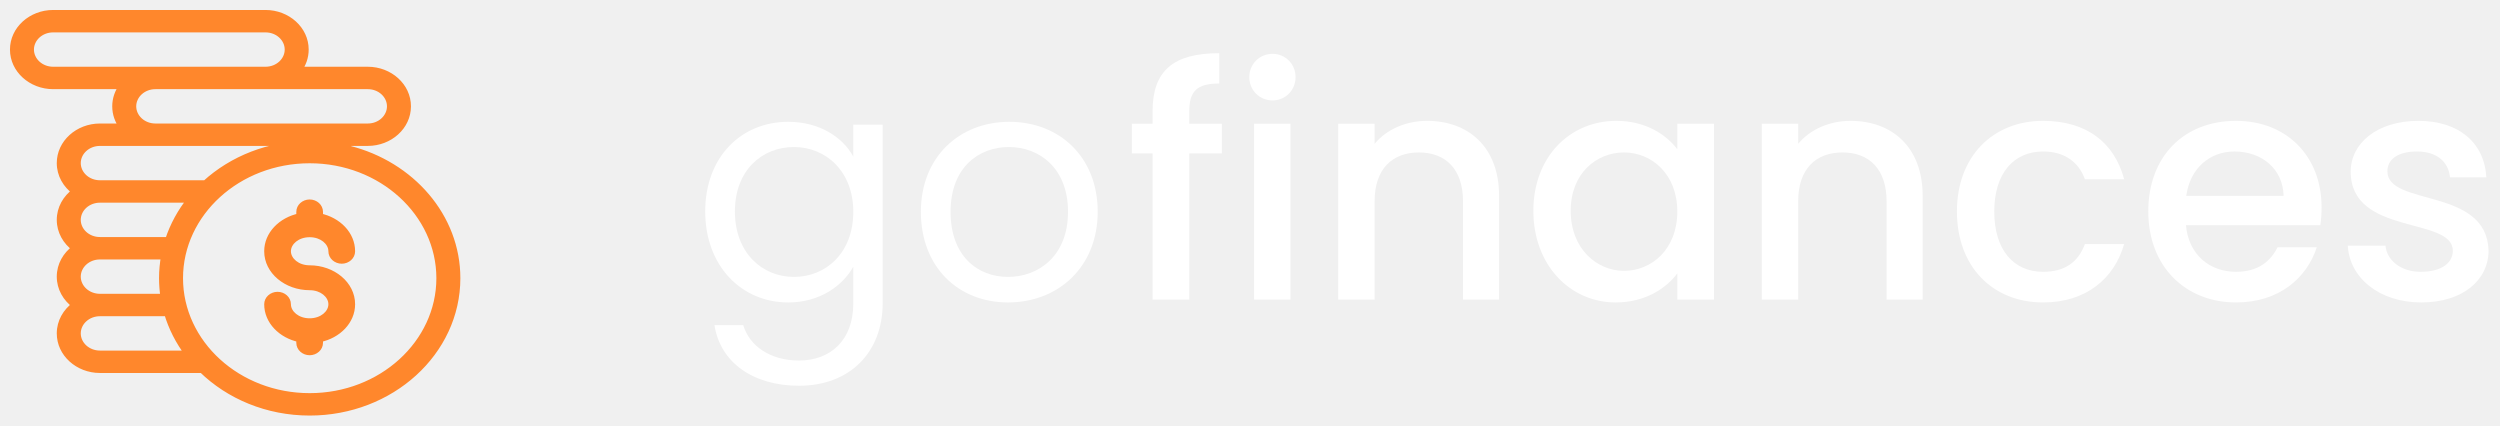
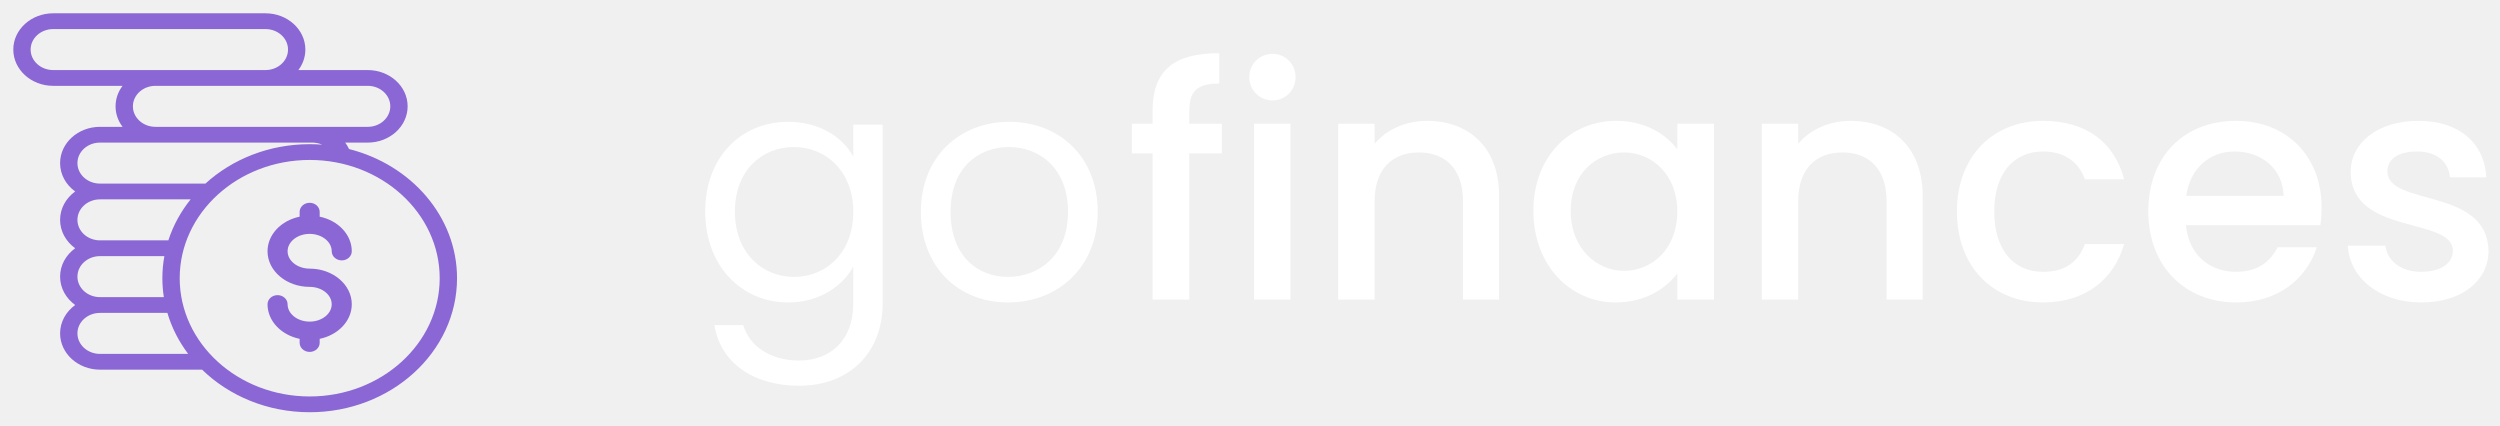
<svg xmlns="http://www.w3.org/2000/svg" width="188" height="32" viewBox="0 0 188 32" fill="none">
-   <path fill-rule="evenodd" clip-rule="evenodd" d="M25.959 10.723C26.072 10.874 26.169 11.036 26.249 11.208C30.926 12.388 34.369 16.296 34.369 20.921C34.369 26.479 29.398 31 23.289 31C20.1 31 17.221 29.767 15.198 27.798H7.517C5.864 27.798 4.519 26.575 4.519 25.071C4.519 24.207 4.963 23.437 5.654 22.937C4.963 22.437 4.519 21.666 4.519 20.802C4.519 19.939 4.963 19.168 5.654 18.668C4.963 18.168 4.519 17.397 4.519 16.534C4.519 15.67 4.963 14.899 5.654 14.399C4.963 13.899 4.519 13.129 4.519 12.265C4.519 10.761 5.864 9.538 7.517 9.538H9.217C8.885 9.099 8.69 8.568 8.69 7.996C8.69 7.424 8.885 6.893 9.217 6.455H3.998C2.345 6.455 1 5.231 1 3.727C1 2.223 2.345 1 3.998 1H19.965C21.618 1 22.963 2.223 22.963 3.727C22.963 4.299 22.768 4.83 22.437 5.269H27.656C29.309 5.269 30.654 6.492 30.654 7.996C30.654 9.5 29.309 10.723 27.656 10.723H25.959ZM29.35 7.996C29.35 7.146 28.59 6.455 27.656 6.455H11.688C10.754 6.455 9.994 7.146 9.994 7.996C9.994 8.846 10.754 9.538 11.688 9.538H23.485H27.656C28.59 9.538 29.35 8.846 29.35 7.996ZM2.303 3.727C2.303 4.577 3.064 5.269 3.998 5.269H19.965C20.9 5.269 21.66 4.577 21.66 3.727C21.66 2.877 20.9 2.186 19.965 2.186H3.998C3.064 2.186 2.303 2.877 2.303 3.727ZM23.485 10.723H7.517C6.583 10.723 5.823 11.415 5.823 12.265C5.823 13.115 6.583 13.806 7.517 13.806H15.449C17.456 11.976 20.23 10.842 23.289 10.842C23.604 10.842 23.916 10.855 24.224 10.878C23.999 10.779 23.747 10.723 23.485 10.723ZM14.335 14.992H7.517C6.583 14.992 5.823 15.684 5.823 16.534C5.823 17.384 6.583 18.075 7.517 18.075H12.66C13.024 16.954 13.595 15.914 14.335 14.992ZM12.361 19.261H7.517C6.583 19.261 5.823 19.952 5.823 20.802C5.823 21.652 6.583 22.344 7.517 22.344H12.321C12.248 21.879 12.21 21.404 12.21 20.921C12.21 20.355 12.262 19.801 12.361 19.261ZM5.823 25.071C5.823 25.921 6.583 26.613 7.517 26.613H14.151C13.45 25.684 12.916 24.645 12.587 23.53H7.517C6.583 23.53 5.823 24.221 5.823 25.071ZM13.513 20.921C13.513 25.825 17.899 29.814 23.289 29.814C28.68 29.814 33.065 25.825 33.065 20.921C33.065 16.017 28.68 12.028 23.289 12.028C17.899 12.028 13.513 16.017 13.513 20.921ZM21.627 18.895C21.627 19.615 22.371 20.201 23.286 20.201C25.033 20.201 26.454 21.403 26.454 22.88C26.454 24.137 25.424 25.194 24.04 25.481V25.778C24.04 26.157 23.703 26.464 23.286 26.464C22.87 26.464 22.532 26.157 22.532 25.778V25.481C21.148 25.194 20.118 24.137 20.118 22.88C20.118 22.501 20.456 22.194 20.873 22.194C21.289 22.194 21.627 22.501 21.627 22.88C21.627 23.6 22.371 24.186 23.286 24.186C24.201 24.186 24.945 23.6 24.945 22.88C24.945 22.159 24.201 21.573 23.286 21.573C21.539 21.573 20.118 20.372 20.118 18.895C20.118 17.637 21.148 16.58 22.532 16.293V15.936C22.532 15.557 22.87 15.25 23.286 15.25C23.703 15.25 24.04 15.557 24.04 15.936V16.293C25.424 16.58 26.454 17.637 26.454 18.895C26.454 19.273 26.116 19.581 25.7 19.581C25.283 19.581 24.945 19.273 24.945 18.895C24.945 18.174 24.201 17.588 23.286 17.588C22.371 17.588 21.627 18.174 21.627 18.895Z" fill="#FF872C" />
-   <path d="M26.249 11.208L26.022 11.312L26.072 11.421L26.187 11.45L26.249 11.208ZM25.959 10.723V10.473H25.458L25.759 10.874L25.959 10.723ZM15.198 27.798L15.372 27.619L15.3 27.548H15.198V27.798ZM5.654 22.937L5.801 23.139L6.081 22.937L5.801 22.734L5.654 22.937ZM5.654 18.668L5.801 18.87L6.081 18.668L5.801 18.465L5.654 18.668ZM5.654 14.399L5.801 14.602L6.081 14.399L5.801 14.197L5.654 14.399ZM9.217 9.538V9.788H9.72L9.416 9.387L9.217 9.538ZM9.217 6.455L9.416 6.605L9.719 6.205H9.217V6.455ZM22.437 5.269L22.237 5.118L21.934 5.519H22.437V5.269ZM15.449 13.806V14.056H15.546L15.617 13.991L15.449 13.806ZM24.224 10.878L24.205 11.127L24.325 10.649L24.224 10.878ZM14.335 14.992L14.53 15.149L14.857 14.742H14.335V14.992ZM12.66 18.075V18.325H12.842L12.898 18.152L12.66 18.075ZM12.361 19.261L12.607 19.306L12.661 19.011H12.361V19.261ZM12.321 22.344V22.594H12.613L12.568 22.305L12.321 22.344ZM14.151 26.613V26.863H14.652L14.35 26.462L14.151 26.613ZM12.587 23.53L12.827 23.459L12.774 23.28H12.587V23.53ZM24.04 25.481L23.99 25.236L23.79 25.278V25.481H24.04ZM22.532 25.481H22.782V25.278L22.583 25.236L22.532 25.481ZM22.532 16.293L22.583 16.538L22.782 16.497V16.293H22.532ZM24.04 16.293H23.79V16.497L23.99 16.538L24.04 16.293ZM26.476 11.103C26.389 10.915 26.282 10.737 26.159 10.573L25.759 10.874C25.862 11.01 25.95 11.157 26.022 11.312L26.476 11.103ZM34.619 20.921C34.619 16.164 31.08 12.169 26.31 10.965L26.187 11.45C30.771 12.607 34.119 16.427 34.119 20.921H34.619ZM23.289 31.25C29.514 31.25 34.619 26.638 34.619 20.921H34.119C34.119 26.319 29.283 30.75 23.289 30.75V31.25ZM15.024 27.977C17.094 29.992 20.035 31.25 23.289 31.25V30.75C20.164 30.75 17.349 29.542 15.372 27.619L15.024 27.977ZM7.517 28.048H15.198V27.548H7.517V28.048ZM4.269 25.071C4.269 26.735 5.749 28.048 7.517 28.048V27.548C5.98 27.548 4.769 26.415 4.769 25.071H4.269ZM5.508 22.734C4.76 23.276 4.269 24.118 4.269 25.071H4.769C4.769 24.297 5.167 23.598 5.801 23.139L5.508 22.734ZM4.269 20.802C4.269 21.756 4.76 22.598 5.508 23.139L5.801 22.734C5.167 22.275 4.769 21.576 4.769 20.802H4.269ZM5.508 18.465C4.76 19.007 4.269 19.849 4.269 20.802H4.769C4.769 20.028 5.167 19.329 5.801 18.87L5.508 18.465ZM4.269 16.534C4.269 17.487 4.76 18.329 5.508 18.87L5.801 18.465C5.167 18.007 4.769 17.308 4.769 16.534H4.269ZM5.508 14.197C4.76 14.738 4.269 15.58 4.269 16.534H4.769C4.769 15.759 5.167 15.06 5.801 14.602L5.508 14.197ZM4.269 12.265C4.269 13.218 4.76 14.06 5.508 14.602L5.801 14.197C5.167 13.738 4.769 13.039 4.769 12.265H4.269ZM7.517 9.288C5.749 9.288 4.269 10.601 4.269 12.265H4.769C4.769 10.921 5.98 9.788 7.517 9.788V9.288ZM9.217 9.288H7.517V9.788H9.217V9.288ZM8.44 7.996C8.44 8.626 8.655 9.209 9.018 9.688L9.416 9.387C9.115 8.988 8.94 8.509 8.94 7.996H8.44ZM9.018 6.304C8.655 6.783 8.44 7.366 8.44 7.996H8.94C8.94 7.483 9.115 7.004 9.416 6.605L9.018 6.304ZM3.998 6.705H9.217V6.205H3.998V6.705ZM0.75 3.727C0.75 5.391 2.23 6.705 3.998 6.705V6.205C2.46 6.205 1.25 5.071 1.25 3.727H0.75ZM3.998 0.75C2.23 0.75 0.75 2.064 0.75 3.727H1.25C1.25 2.383 2.46 1.25 3.998 1.25V0.75ZM19.965 0.75H3.998V1.25H19.965V0.75ZM23.213 3.727C23.213 2.064 21.734 0.75 19.965 0.75V1.25C21.503 1.25 22.713 2.383 22.713 3.727H23.213ZM22.636 5.42C22.998 4.94 23.213 4.357 23.213 3.727H22.713C22.713 4.241 22.539 4.719 22.237 5.118L22.636 5.42ZM27.656 5.019H22.437V5.519H27.656V5.019ZM30.904 7.996C30.904 6.332 29.424 5.019 27.656 5.019V5.519C29.194 5.519 30.404 6.652 30.404 7.996H30.904ZM27.656 10.973C29.424 10.973 30.904 9.66 30.904 7.996H30.404C30.404 9.34 29.194 10.473 27.656 10.473V10.973ZM25.959 10.973H27.656V10.473H25.959V10.973ZM27.656 6.705C28.475 6.705 29.1 7.306 29.1 7.996H29.6C29.6 6.986 28.706 6.205 27.656 6.205V6.705ZM11.688 6.705H27.656V6.205H11.688V6.705ZM10.244 7.996C10.244 7.306 10.869 6.705 11.688 6.705V6.205C10.639 6.205 9.744 6.986 9.744 7.996H10.244ZM11.688 9.288C10.869 9.288 10.244 8.686 10.244 7.996H9.744C9.744 9.006 10.639 9.788 11.688 9.788V9.288ZM23.485 9.288H11.688V9.788H23.485V9.288ZM27.656 9.288H23.485V9.788H27.656V9.288ZM29.1 7.996C29.1 8.686 28.475 9.288 27.656 9.288V9.788C28.706 9.788 29.6 9.006 29.6 7.996H29.1ZM3.998 5.019C3.179 5.019 2.553 4.417 2.553 3.727H2.053C2.053 4.737 2.948 5.519 3.998 5.519V5.019ZM19.965 5.019H3.998V5.519H19.965V5.019ZM21.41 3.727C21.41 4.417 20.785 5.019 19.965 5.019V5.519C21.015 5.519 21.91 4.737 21.91 3.727H21.41ZM19.965 2.436C20.785 2.436 21.41 3.037 21.41 3.727H21.91C21.91 2.718 21.015 1.936 19.965 1.936V2.436ZM3.998 2.436H19.965V1.936H3.998V2.436ZM2.553 3.727C2.553 3.037 3.179 2.436 3.998 2.436V1.936C2.948 1.936 2.053 2.718 2.053 3.727H2.553ZM7.517 10.973H23.485V10.473H7.517V10.973ZM6.073 12.265C6.073 11.575 6.698 10.973 7.517 10.973V10.473C6.468 10.473 5.573 11.255 5.573 12.265H6.073ZM7.517 13.556C6.698 13.556 6.073 12.955 6.073 12.265H5.573C5.573 13.275 6.468 14.056 7.517 14.056V13.556ZM15.449 13.556H7.517V14.056H15.449V13.556ZM23.289 10.592C20.168 10.592 17.334 11.749 15.28 13.622L15.617 13.991C17.578 12.203 20.292 11.092 23.289 11.092V10.592ZM24.243 10.629C23.929 10.605 23.611 10.592 23.289 10.592V11.092C23.598 11.092 23.903 11.104 24.205 11.127L24.243 10.629ZM23.485 10.973C23.712 10.973 23.929 11.021 24.123 11.107L24.325 10.649C24.068 10.536 23.782 10.473 23.485 10.473V10.973ZM7.517 15.242H14.335V14.742H7.517V15.242ZM6.073 16.534C6.073 15.843 6.698 15.242 7.517 15.242V14.742C6.468 14.742 5.573 15.524 5.573 16.534H6.073ZM7.517 17.825C6.698 17.825 6.073 17.224 6.073 16.534H5.573C5.573 17.543 6.468 18.325 7.517 18.325V17.825ZM12.66 17.825H7.517V18.325H12.66V17.825ZM14.14 14.836C13.383 15.78 12.796 16.847 12.422 17.998L12.898 18.152C13.252 17.061 13.809 16.048 14.53 15.149L14.14 14.836ZM7.517 19.511H12.361V19.011H7.517V19.511ZM6.073 20.802C6.073 20.112 6.698 19.511 7.517 19.511V19.011C6.468 19.011 5.573 19.793 5.573 20.802H6.073ZM7.517 22.094C6.698 22.094 6.073 21.492 6.073 20.802H5.573C5.573 21.812 6.468 22.594 7.517 22.594V22.094ZM12.321 22.094H7.517V22.594H12.321V22.094ZM11.96 20.921C11.96 21.417 11.999 21.905 12.074 22.382L12.568 22.305C12.497 21.853 12.46 21.391 12.46 20.921H11.96ZM12.115 19.216C12.014 19.771 11.96 20.34 11.96 20.921H12.46C12.46 20.371 12.511 19.832 12.607 19.306L12.115 19.216ZM7.517 26.363C6.698 26.363 6.073 25.761 6.073 25.071H5.573C5.573 26.081 6.468 26.863 7.517 26.863V26.363ZM14.151 26.363H7.517V26.863H14.151V26.363ZM12.347 23.6C12.685 24.746 13.233 25.812 13.951 26.763L14.35 26.462C13.667 25.557 13.147 24.544 12.827 23.459L12.347 23.6ZM7.517 23.78H12.587V23.28H7.517V23.78ZM6.073 25.071C6.073 24.381 6.698 23.78 7.517 23.78V23.28C6.468 23.28 5.573 24.061 5.573 25.071H6.073ZM23.289 29.564C18.014 29.564 13.763 25.665 13.763 20.921H13.263C13.263 25.985 17.784 30.064 23.289 30.064V29.564ZM32.815 20.921C32.815 25.665 28.564 29.564 23.289 29.564V30.064C28.795 30.064 33.315 25.985 33.315 20.921H32.815ZM23.289 12.278C28.564 12.278 32.815 16.177 32.815 20.921H33.315C33.315 15.857 28.795 11.778 23.289 11.778V12.278ZM13.763 20.921C13.763 16.177 18.014 12.278 23.289 12.278V11.778C17.784 11.778 13.263 15.857 13.263 20.921H13.763ZM23.286 19.951C22.45 19.951 21.877 19.424 21.877 18.895H21.377C21.377 19.805 22.292 20.451 23.286 20.451V19.951ZM26.704 22.88C26.704 21.227 25.13 19.951 23.286 19.951V20.451C24.936 20.451 26.204 21.578 26.204 22.88H26.704ZM24.091 25.726C25.559 25.422 26.704 24.285 26.704 22.88H26.204C26.204 23.989 25.289 24.967 23.99 25.236L24.091 25.726ZM24.29 25.778V25.481H23.79V25.778H24.29ZM23.286 26.714C23.818 26.714 24.29 26.316 24.29 25.778H23.79C23.79 25.997 23.587 26.214 23.286 26.214V26.714ZM22.282 25.778C22.282 26.316 22.754 26.714 23.286 26.714V26.214C22.985 26.214 22.782 25.997 22.782 25.778H22.282ZM22.282 25.481V25.778H22.782V25.481H22.282ZM19.868 22.88C19.868 24.285 21.013 25.422 22.481 25.726L22.583 25.236C21.283 24.967 20.368 23.989 20.368 22.88H19.868ZM20.873 21.944C20.341 21.944 19.868 22.341 19.868 22.88H20.368C20.368 22.661 20.571 22.444 20.873 22.444V21.944ZM21.877 22.88C21.877 22.341 21.404 21.944 20.873 21.944V22.444C21.174 22.444 21.377 22.661 21.377 22.88H21.877ZM23.286 23.936C22.45 23.936 21.877 23.41 21.877 22.88H21.377C21.377 23.791 22.292 24.436 23.286 24.436V23.936ZM24.695 22.88C24.695 23.41 24.122 23.936 23.286 23.936V24.436C24.28 24.436 25.195 23.791 25.195 22.88H24.695ZM23.286 21.823C24.122 21.823 24.695 22.35 24.695 22.88H25.195C25.195 21.969 24.28 21.323 23.286 21.323V21.823ZM19.868 18.895C19.868 20.547 21.442 21.823 23.286 21.823V21.323C21.637 21.323 20.368 20.196 20.368 18.895H19.868ZM22.481 16.048C21.013 16.353 19.868 17.489 19.868 18.895H20.368C20.368 17.785 21.283 16.807 22.583 16.538L22.481 16.048ZM22.282 15.936V16.293H22.782V15.936H22.282ZM23.286 15C22.754 15 22.282 15.397 22.282 15.936H22.782C22.782 15.717 22.985 15.5 23.286 15.5V15ZM24.29 15.936C24.29 15.397 23.818 15 23.286 15V15.5C23.587 15.5 23.79 15.717 23.79 15.936H24.29ZM24.29 16.293V15.936H23.79V16.293H24.29ZM26.704 18.895C26.704 17.489 25.559 16.353 24.091 16.048L23.99 16.538C25.289 16.807 26.204 17.785 26.204 18.895H26.704ZM25.7 19.831C26.232 19.831 26.704 19.433 26.704 18.895H26.204C26.204 19.113 26.001 19.331 25.7 19.331V19.831ZM24.695 18.895C24.695 19.433 25.168 19.831 25.7 19.831V19.331C25.398 19.331 25.195 19.113 25.195 18.895H24.695ZM23.286 17.838C24.122 17.838 24.695 18.364 24.695 18.895H25.195C25.195 17.984 24.28 17.338 23.286 17.338V17.838ZM21.877 18.895C21.877 18.364 22.45 17.838 23.286 17.838V17.338C22.292 17.338 21.377 17.984 21.377 18.895H21.877Z" fill="#FF872C" />
+   <path fill-rule="evenodd" clip-rule="evenodd" d="M25.959 10.723C26.072 10.874 26.169 11.036 26.249 11.208C30.926 12.388 34.369 16.296 34.369 20.921C34.369 26.479 29.398 31 23.289 31C20.1 31 17.221 29.767 15.198 27.798H7.517C5.864 27.798 4.519 26.575 4.519 25.071C4.519 24.207 4.963 23.437 5.654 22.937C4.963 22.437 4.519 21.666 4.519 20.802C4.519 19.939 4.963 19.168 5.654 18.668C4.963 18.168 4.519 17.397 4.519 16.534C4.519 15.67 4.963 14.899 5.654 14.399C4.963 13.899 4.519 13.129 4.519 12.265C4.519 10.761 5.864 9.538 7.517 9.538H9.217C8.885 9.099 8.69 8.568 8.69 7.996C8.69 7.424 8.885 6.893 9.217 6.455H3.998C2.345 6.455 1 5.231 1 3.727C1 2.223 2.345 1 3.998 1H19.965C21.618 1 22.963 2.223 22.963 3.727C22.963 4.299 22.768 4.83 22.437 5.269H27.656C29.309 5.269 30.654 6.492 30.654 7.996C30.654 9.5 29.309 10.723 27.656 10.723H25.959ZM29.35 7.996C29.35 7.146 28.59 6.455 27.656 6.455H11.688C10.754 6.455 9.994 7.146 9.994 7.996C9.994 8.846 10.754 9.538 11.688 9.538H23.485H27.656C28.59 9.538 29.35 8.846 29.35 7.996ZM2.303 3.727C2.303 4.577 3.064 5.269 3.998 5.269H19.965C20.9 5.269 21.66 4.577 21.66 3.727C21.66 2.877 20.9 2.186 19.965 2.186H3.998C3.064 2.186 2.303 2.877 2.303 3.727ZM23.485 10.723H7.517C6.583 10.723 5.823 11.415 5.823 12.265C5.823 13.115 6.583 13.806 7.517 13.806H15.449C17.456 11.976 20.23 10.842 23.289 10.842C23.604 10.842 23.916 10.855 24.224 10.878C23.999 10.779 23.747 10.723 23.485 10.723ZM14.335 14.992H7.517C6.583 14.992 5.823 15.684 5.823 16.534C5.823 17.384 6.583 18.075 7.517 18.075H12.66C13.024 16.954 13.595 15.914 14.335 14.992ZM12.361 19.261H7.517C6.583 19.261 5.823 19.952 5.823 20.802C5.823 21.652 6.583 22.344 7.517 22.344H12.321C12.248 21.879 12.21 21.404 12.21 20.921C12.21 20.355 12.262 19.801 12.361 19.261ZM5.823 25.071C5.823 25.921 6.583 26.613 7.517 26.613H14.151C13.45 25.684 12.916 24.645 12.587 23.53H7.517C6.583 23.53 5.823 24.221 5.823 25.071ZM13.513 20.921C13.513 25.825 17.899 29.814 23.289 29.814C28.68 29.814 33.065 25.825 33.065 20.921C33.065 16.017 28.68 12.028 23.289 12.028C17.899 12.028 13.513 16.017 13.513 20.921ZM21.627 18.895C21.627 19.615 22.371 20.201 23.286 20.201C25.033 20.201 26.454 21.403 26.454 22.88C26.454 24.137 25.424 25.194 24.04 25.481V25.778C24.04 26.157 23.703 26.464 23.286 26.464C22.87 26.464 22.532 26.157 22.532 25.778V25.481C21.148 25.194 20.118 24.137 20.118 22.88C20.118 22.501 20.456 22.194 20.873 22.194C21.289 22.194 21.627 22.501 21.627 22.88C21.627 23.6 22.371 24.186 23.286 24.186C24.201 24.186 24.945 23.6 24.945 22.88C24.945 22.159 24.201 21.573 23.286 21.573C21.539 21.573 20.118 20.372 20.118 18.895C20.118 17.637 21.148 16.58 22.532 16.293V15.936C22.532 15.557 22.87 15.25 23.286 15.25C23.703 15.25 24.04 15.557 24.04 15.936V16.293C25.424 16.58 26.454 17.637 26.454 18.895C26.454 19.273 26.116 19.581 25.7 19.581C25.283 19.581 24.945 19.273 24.945 18.895C24.945 18.174 24.201 17.588 23.286 17.588C22.371 17.588 21.627 18.174 21.627 18.895Z" fill="#8a67d5" />
+   <path d="M26.249 11.208L26.022 11.312L26.072 11.421L26.187 11.45L26.249 11.208ZM25.959 10.723V10.473H25.458L25.759 10.874L25.959 10.723ZM15.198 27.798L15.372 27.619L15.3 27.548H15.198V27.798ZM5.654 22.937L5.801 23.139L6.081 22.937L5.801 22.734L5.654 22.937ZM5.654 18.668L5.801 18.87L6.081 18.668L5.801 18.465L5.654 18.668ZM5.654 14.399L5.801 14.602L6.081 14.399L5.801 14.197L5.654 14.399ZM9.217 9.538V9.788H9.72L9.416 9.387L9.217 9.538ZM9.217 6.455L9.416 6.605L9.719 6.205H9.217V6.455ZM22.437 5.269L22.237 5.118L21.934 5.519H22.437V5.269ZM15.449 13.806V14.056H15.546L15.617 13.991L15.449 13.806ZM24.224 10.878L24.205 11.127L24.325 10.649L24.224 10.878ZM14.335 14.992L14.53 15.149L14.857 14.742H14.335V14.992ZM12.66 18.075V18.325H12.842L12.898 18.152L12.66 18.075ZM12.361 19.261L12.607 19.306L12.661 19.011H12.361V19.261ZM12.321 22.344V22.594H12.613L12.568 22.305L12.321 22.344ZM14.151 26.613V26.863H14.652L14.35 26.462L14.151 26.613ZM12.587 23.53L12.827 23.459L12.774 23.28H12.587V23.53ZM24.04 25.481L23.99 25.236L23.79 25.278V25.481H24.04ZM22.532 25.481H22.782V25.278L22.583 25.236L22.532 25.481ZM22.532 16.293L22.583 16.538L22.782 16.497V16.293H22.532ZM24.04 16.293H23.79V16.497L23.99 16.538L24.04 16.293ZM26.476 11.103C26.389 10.915 26.282 10.737 26.159 10.573L25.759 10.874C25.862 11.01 25.95 11.157 26.022 11.312L26.476 11.103ZM34.619 20.921C34.619 16.164 31.08 12.169 26.31 10.965L26.187 11.45C30.771 12.607 34.119 16.427 34.119 20.921H34.619ZM23.289 31.25C29.514 31.25 34.619 26.638 34.619 20.921H34.119C34.119 26.319 29.283 30.75 23.289 30.75V31.25ZM15.024 27.977C17.094 29.992 20.035 31.25 23.289 31.25V30.75C20.164 30.75 17.349 29.542 15.372 27.619L15.024 27.977ZM7.517 28.048H15.198V27.548H7.517V28.048ZM4.269 25.071C4.269 26.735 5.749 28.048 7.517 28.048V27.548C5.98 27.548 4.769 26.415 4.769 25.071H4.269ZM5.508 22.734C4.76 23.276 4.269 24.118 4.269 25.071H4.769C4.769 24.297 5.167 23.598 5.801 23.139L5.508 22.734ZM4.269 20.802C4.269 21.756 4.76 22.598 5.508 23.139L5.801 22.734C5.167 22.275 4.769 21.576 4.769 20.802H4.269ZM5.508 18.465C4.76 19.007 4.269 19.849 4.269 20.802H4.769C4.769 20.028 5.167 19.329 5.801 18.87L5.508 18.465ZM4.269 16.534C4.269 17.487 4.76 18.329 5.508 18.87L5.801 18.465C5.167 18.007 4.769 17.308 4.769 16.534H4.269ZM5.508 14.197C4.76 14.738 4.269 15.58 4.269 16.534H4.769C4.769 15.759 5.167 15.06 5.801 14.602L5.508 14.197ZM4.269 12.265C4.269 13.218 4.76 14.06 5.508 14.602L5.801 14.197C5.167 13.738 4.769 13.039 4.769 12.265H4.269ZM7.517 9.288C5.749 9.288 4.269 10.601 4.269 12.265H4.769C4.769 10.921 5.98 9.788 7.517 9.788V9.288ZM9.217 9.288H7.517V9.788H9.217V9.288ZM8.44 7.996C8.44 8.626 8.655 9.209 9.018 9.688L9.416 9.387C9.115 8.988 8.94 8.509 8.94 7.996H8.44ZM9.018 6.304C8.655 6.783 8.44 7.366 8.44 7.996H8.94C8.94 7.483 9.115 7.004 9.416 6.605L9.018 6.304ZM3.998 6.705H9.217V6.205H3.998V6.705ZM0.75 3.727C0.75 5.391 2.23 6.705 3.998 6.705V6.205C2.46 6.205 1.25 5.071 1.25 3.727H0.75ZM3.998 0.75C2.23 0.75 0.75 2.064 0.75 3.727H1.25C1.25 2.383 2.46 1.25 3.998 1.25V0.75ZM19.965 0.75H3.998V1.25H19.965V0.75ZM23.213 3.727C23.213 2.064 21.734 0.75 19.965 0.75V1.25C21.503 1.25 22.713 2.383 22.713 3.727H23.213ZM22.636 5.42C22.998 4.94 23.213 4.357 23.213 3.727H22.713C22.713 4.241 22.539 4.719 22.237 5.118L22.636 5.42ZM27.656 5.019H22.437V5.519H27.656V5.019ZM30.904 7.996C30.904 6.332 29.424 5.019 27.656 5.019V5.519C29.194 5.519 30.404 6.652 30.404 7.996H30.904ZM27.656 10.973C29.424 10.973 30.904 9.66 30.904 7.996H30.404C30.404 9.34 29.194 10.473 27.656 10.473V10.973ZM25.959 10.973H27.656V10.473H25.959V10.973ZM27.656 6.705C28.475 6.705 29.1 7.306 29.1 7.996H29.6C29.6 6.986 28.706 6.205 27.656 6.205V6.705ZM11.688 6.705H27.656V6.205H11.688V6.705ZM10.244 7.996C10.244 7.306 10.869 6.705 11.688 6.705V6.205C10.639 6.205 9.744 6.986 9.744 7.996H10.244ZM11.688 9.288C10.869 9.288 10.244 8.686 10.244 7.996H9.744C9.744 9.006 10.639 9.788 11.688 9.788V9.288ZM23.485 9.288H11.688V9.788H23.485V9.288ZM27.656 9.288H23.485V9.788H27.656V9.288ZM29.1 7.996C29.1 8.686 28.475 9.288 27.656 9.288V9.788C28.706 9.788 29.6 9.006 29.6 7.996H29.1ZM3.998 5.019C3.179 5.019 2.553 4.417 2.553 3.727H2.053C2.053 4.737 2.948 5.519 3.998 5.519V5.019ZM19.965 5.019H3.998V5.519H19.965V5.019ZM21.41 3.727C21.41 4.417 20.785 5.019 19.965 5.019V5.519C21.015 5.519 21.91 4.737 21.91 3.727H21.41ZM19.965 2.436C20.785 2.436 21.41 3.037 21.41 3.727H21.91C21.91 2.718 21.015 1.936 19.965 1.936V2.436ZM3.998 2.436H19.965V1.936H3.998V2.436ZM2.553 3.727C2.553 3.037 3.179 2.436 3.998 2.436V1.936C2.948 1.936 2.053 2.718 2.053 3.727H2.553ZM7.517 10.973H23.485V10.473H7.517V10.973ZM6.073 12.265C6.073 11.575 6.698 10.973 7.517 10.973V10.473C6.468 10.473 5.573 11.255 5.573 12.265H6.073ZM7.517 13.556C6.698 13.556 6.073 12.955 6.073 12.265H5.573C5.573 13.275 6.468 14.056 7.517 14.056V13.556ZM15.449 13.556H7.517V14.056H15.449V13.556ZM23.289 10.592C20.168 10.592 17.334 11.749 15.28 13.622L15.617 13.991C17.578 12.203 20.292 11.092 23.289 11.092V10.592ZM24.243 10.629C23.929 10.605 23.611 10.592 23.289 10.592V11.092C23.598 11.092 23.903 11.104 24.205 11.127L24.243 10.629ZM23.485 10.973C23.712 10.973 23.929 11.021 24.123 11.107L24.325 10.649C24.068 10.536 23.782 10.473 23.485 10.473V10.973ZM7.517 15.242H14.335V14.742H7.517V15.242ZM6.073 16.534C6.073 15.843 6.698 15.242 7.517 15.242V14.742C6.468 14.742 5.573 15.524 5.573 16.534H6.073ZM7.517 17.825C6.698 17.825 6.073 17.224 6.073 16.534H5.573C5.573 17.543 6.468 18.325 7.517 18.325V17.825ZM12.66 17.825H7.517V18.325H12.66V17.825ZM14.14 14.836C13.383 15.78 12.796 16.847 12.422 17.998L12.898 18.152C13.252 17.061 13.809 16.048 14.53 15.149L14.14 14.836ZM7.517 19.511H12.361V19.011H7.517V19.511ZM6.073 20.802C6.073 20.112 6.698 19.511 7.517 19.511V19.011C6.468 19.011 5.573 19.793 5.573 20.802H6.073ZM7.517 22.094C6.698 22.094 6.073 21.492 6.073 20.802H5.573C5.573 21.812 6.468 22.594 7.517 22.594V22.094ZM12.321 22.094H7.517V22.594H12.321V22.094ZM11.96 20.921C11.96 21.417 11.999 21.905 12.074 22.382L12.568 22.305C12.497 21.853 12.46 21.391 12.46 20.921H11.96ZM12.115 19.216C12.014 19.771 11.96 20.34 11.96 20.921H12.46C12.46 20.371 12.511 19.832 12.607 19.306L12.115 19.216ZM7.517 26.363C6.698 26.363 6.073 25.761 6.073 25.071H5.573C5.573 26.081 6.468 26.863 7.517 26.863V26.363ZM14.151 26.363H7.517V26.863H14.151V26.363ZM12.347 23.6C12.685 24.746 13.233 25.812 13.951 26.763L14.35 26.462C13.667 25.557 13.147 24.544 12.827 23.459L12.347 23.6ZM7.517 23.78H12.587V23.28H7.517V23.78ZM6.073 25.071C6.073 24.381 6.698 23.78 7.517 23.78V23.28C6.468 23.28 5.573 24.061 5.573 25.071H6.073ZM23.289 29.564C18.014 29.564 13.763 25.665 13.763 20.921H13.263C13.263 25.985 17.784 30.064 23.289 30.064V29.564ZM32.815 20.921C32.815 25.665 28.564 29.564 23.289 29.564V30.064C28.795 30.064 33.315 25.985 33.315 20.921H32.815ZM23.289 12.278C28.564 12.278 32.815 16.177 32.815 20.921H33.315C33.315 15.857 28.795 11.778 23.289 11.778V12.278ZM13.763 20.921C13.763 16.177 18.014 12.278 23.289 12.278V11.778C17.784 11.778 13.263 15.857 13.263 20.921H13.763ZM23.286 19.951C22.45 19.951 21.877 19.424 21.877 18.895H21.377C21.377 19.805 22.292 20.451 23.286 20.451V19.951ZM26.704 22.88C26.704 21.227 25.13 19.951 23.286 19.951V20.451C24.936 20.451 26.204 21.578 26.204 22.88H26.704ZM24.091 25.726C25.559 25.422 26.704 24.285 26.704 22.88H26.204C26.204 23.989 25.289 24.967 23.99 25.236L24.091 25.726ZM24.29 25.778V25.481H23.79V25.778H24.29ZM23.286 26.714C23.818 26.714 24.29 26.316 24.29 25.778H23.79C23.79 25.997 23.587 26.214 23.286 26.214V26.714ZM22.282 25.778C22.282 26.316 22.754 26.714 23.286 26.714V26.214C22.985 26.214 22.782 25.997 22.782 25.778H22.282ZM22.282 25.481V25.778H22.782V25.481H22.282ZM19.868 22.88C19.868 24.285 21.013 25.422 22.481 25.726L22.583 25.236C21.283 24.967 20.368 23.989 20.368 22.88H19.868ZM20.873 21.944C20.341 21.944 19.868 22.341 19.868 22.88H20.368C20.368 22.661 20.571 22.444 20.873 22.444V21.944ZM21.877 22.88C21.877 22.341 21.404 21.944 20.873 21.944V22.444C21.174 22.444 21.377 22.661 21.377 22.88H21.877ZM23.286 23.936C22.45 23.936 21.877 23.41 21.877 22.88H21.377C21.377 23.791 22.292 24.436 23.286 24.436V23.936ZM24.695 22.88C24.695 23.41 24.122 23.936 23.286 23.936V24.436C24.28 24.436 25.195 23.791 25.195 22.88H24.695ZM23.286 21.823C24.122 21.823 24.695 22.35 24.695 22.88H25.195C25.195 21.969 24.28 21.323 23.286 21.323V21.823ZM19.868 18.895C19.868 20.547 21.442 21.823 23.286 21.823V21.323C21.637 21.323 20.368 20.196 20.368 18.895H19.868ZM22.481 16.048C21.013 16.353 19.868 17.489 19.868 18.895H20.368C20.368 17.785 21.283 16.807 22.583 16.538L22.481 16.048ZM22.282 15.936V16.293H22.782V15.936H22.282ZM23.286 15C22.754 15 22.282 15.397 22.282 15.936H22.782C22.782 15.717 22.985 15.5 23.286 15.5V15ZM24.29 15.936C24.29 15.397 23.818 15 23.286 15V15.5C23.587 15.5 23.79 15.717 23.79 15.936H24.29ZM24.29 16.293V15.936H23.79V16.293H24.29ZM26.704 18.895C26.704 17.489 25.559 16.353 24.091 16.048L23.99 16.538C25.289 16.807 26.204 17.785 26.204 18.895H26.704ZM25.7 19.831C26.232 19.831 26.704 19.433 26.704 18.895H26.204C26.204 19.113 26.001 19.331 25.7 19.331V19.831ZM24.695 18.895C24.695 19.433 25.168 19.831 25.7 19.831V19.331C25.398 19.331 25.195 19.113 25.195 18.895H24.695ZM23.286 17.838C24.122 17.838 24.695 18.364 24.695 18.895H25.195C25.195 17.984 24.28 17.338 23.286 17.338V17.838ZM21.877 18.895C21.877 18.364 22.45 17.838 23.286 17.838V17.338C22.292 17.338 21.377 17.984 21.377 18.895H21.877Z" fill="8a67d5" />
  <path d="M53.032 15.904C53.032 19.984 55.744 22.744 59.272 22.744C61.672 22.744 63.376 21.472 64.168 20.056V22.816C64.168 25.624 62.416 27.112 60.088 27.112C57.928 27.112 56.368 26.032 55.888 24.448H53.728C54.16 27.256 56.632 29.008 60.088 29.008C63.952 29.008 66.376 26.44 66.376 22.816V9.376H64.168V11.776C63.4 10.36 61.672 9.16 59.272 9.16C55.744 9.16 53.032 11.8 53.032 15.904ZM64.168 15.928C64.168 19.024 62.104 20.824 59.704 20.824C57.304 20.824 55.264 19 55.264 15.904C55.264 12.808 57.304 11.056 59.704 11.056C62.104 11.056 64.168 12.88 64.168 15.928Z" fill="white" />
  <path d="M82.547 15.928C82.547 11.776 79.643 9.16 75.899 9.16C72.179 9.16 69.251 11.776 69.251 15.928C69.251 20.104 72.083 22.744 75.803 22.744C79.547 22.744 82.547 20.104 82.547 15.928ZM71.483 15.928C71.483 12.616 73.571 11.056 75.875 11.056C78.131 11.056 80.315 12.616 80.315 15.928C80.315 19.264 78.083 20.824 75.803 20.824C73.523 20.824 71.483 19.264 71.483 15.928Z" fill="white" />
  <path d="M86.674 22.528H89.434V11.536H91.882V9.304H89.434V8.368C89.434 6.856 90.01 6.28 91.69 6.28V4C88.234 4 86.674 5.32 86.674 8.368V9.304H85.114V11.536H86.674V22.528Z" fill="white" />
  <path d="M94.307 22.528H97.043V9.304H94.307V22.528ZM95.699 7.552C96.659 7.552 97.427 6.784 97.427 5.8C97.427 4.816 96.659 4.048 95.699 4.048C94.715 4.048 93.947 4.816 93.947 5.8C93.947 6.784 94.715 7.552 95.699 7.552Z" fill="white" />
  <path d="M110.019 22.528H112.731V14.728C112.731 11.032 110.403 9.088 107.307 9.088C105.723 9.088 104.259 9.736 103.371 10.816V9.304H100.635V22.528H103.371V15.136C103.371 12.712 104.691 11.464 106.707 11.464C108.699 11.464 110.019 12.712 110.019 15.136V22.528Z" fill="white" />
  <path d="M115.309 15.856C115.309 19.936 118.069 22.744 121.501 22.744C123.709 22.744 125.293 21.688 126.133 20.56V22.528H128.893V9.304H126.133V11.224C125.317 10.144 123.781 9.088 121.549 9.088C118.069 9.088 115.309 11.776 115.309 15.856ZM126.133 15.904C126.133 18.76 124.189 20.368 122.125 20.368C120.085 20.368 118.117 18.712 118.117 15.856C118.117 13 120.085 11.464 122.125 11.464C124.189 11.464 126.133 13.072 126.133 15.904Z" fill="white" />
  <path d="M141.871 22.528H144.583V14.728C144.583 11.032 142.255 9.088 139.159 9.088C137.575 9.088 136.111 9.736 135.223 10.816V9.304H132.487V22.528H135.223V15.136C135.223 12.712 136.543 11.464 138.559 11.464C140.551 11.464 141.871 12.712 141.871 15.136V22.528Z" fill="white" />
  <path d="M147.161 15.904C147.161 20.056 149.849 22.744 153.641 22.744C156.881 22.744 158.993 20.944 159.737 18.352H156.785C156.281 19.72 155.273 20.44 153.641 20.44C151.433 20.44 149.969 18.808 149.969 15.904C149.969 13.024 151.433 11.392 153.641 11.392C155.273 11.392 156.329 12.208 156.785 13.48H159.737C158.993 10.696 156.881 9.088 153.641 9.088C149.849 9.088 147.161 11.776 147.161 15.904Z" fill="white" />
  <path d="M168.031 11.392C170.071 11.392 171.679 12.688 171.727 14.728H164.407C164.695 12.64 166.183 11.392 168.031 11.392ZM174.223 18.592H171.271C170.767 19.624 169.831 20.44 168.151 20.44C166.135 20.44 164.575 19.12 164.383 16.936H174.487C174.559 16.48 174.583 16.048 174.583 15.592C174.583 11.704 171.919 9.088 168.151 9.088C164.239 9.088 161.551 11.752 161.551 15.904C161.551 20.056 164.359 22.744 168.151 22.744C171.391 22.744 173.479 20.896 174.223 18.592Z" fill="white" />
  <path d="M187.14 18.832C186.996 14.056 179.532 15.544 179.532 12.88C179.532 11.992 180.3 11.392 181.764 11.392C183.252 11.392 184.14 12.184 184.236 13.336H186.972C186.828 10.696 184.86 9.088 181.86 9.088C178.74 9.088 176.772 10.792 176.772 12.904C176.772 17.752 184.452 16.264 184.452 18.856C184.452 19.768 183.612 20.44 182.028 20.44C180.516 20.44 179.484 19.552 179.388 18.472H176.556C176.676 20.872 178.908 22.744 182.076 22.744C185.196 22.744 187.14 21.064 187.14 18.832Z" fill="white" />
</svg>
